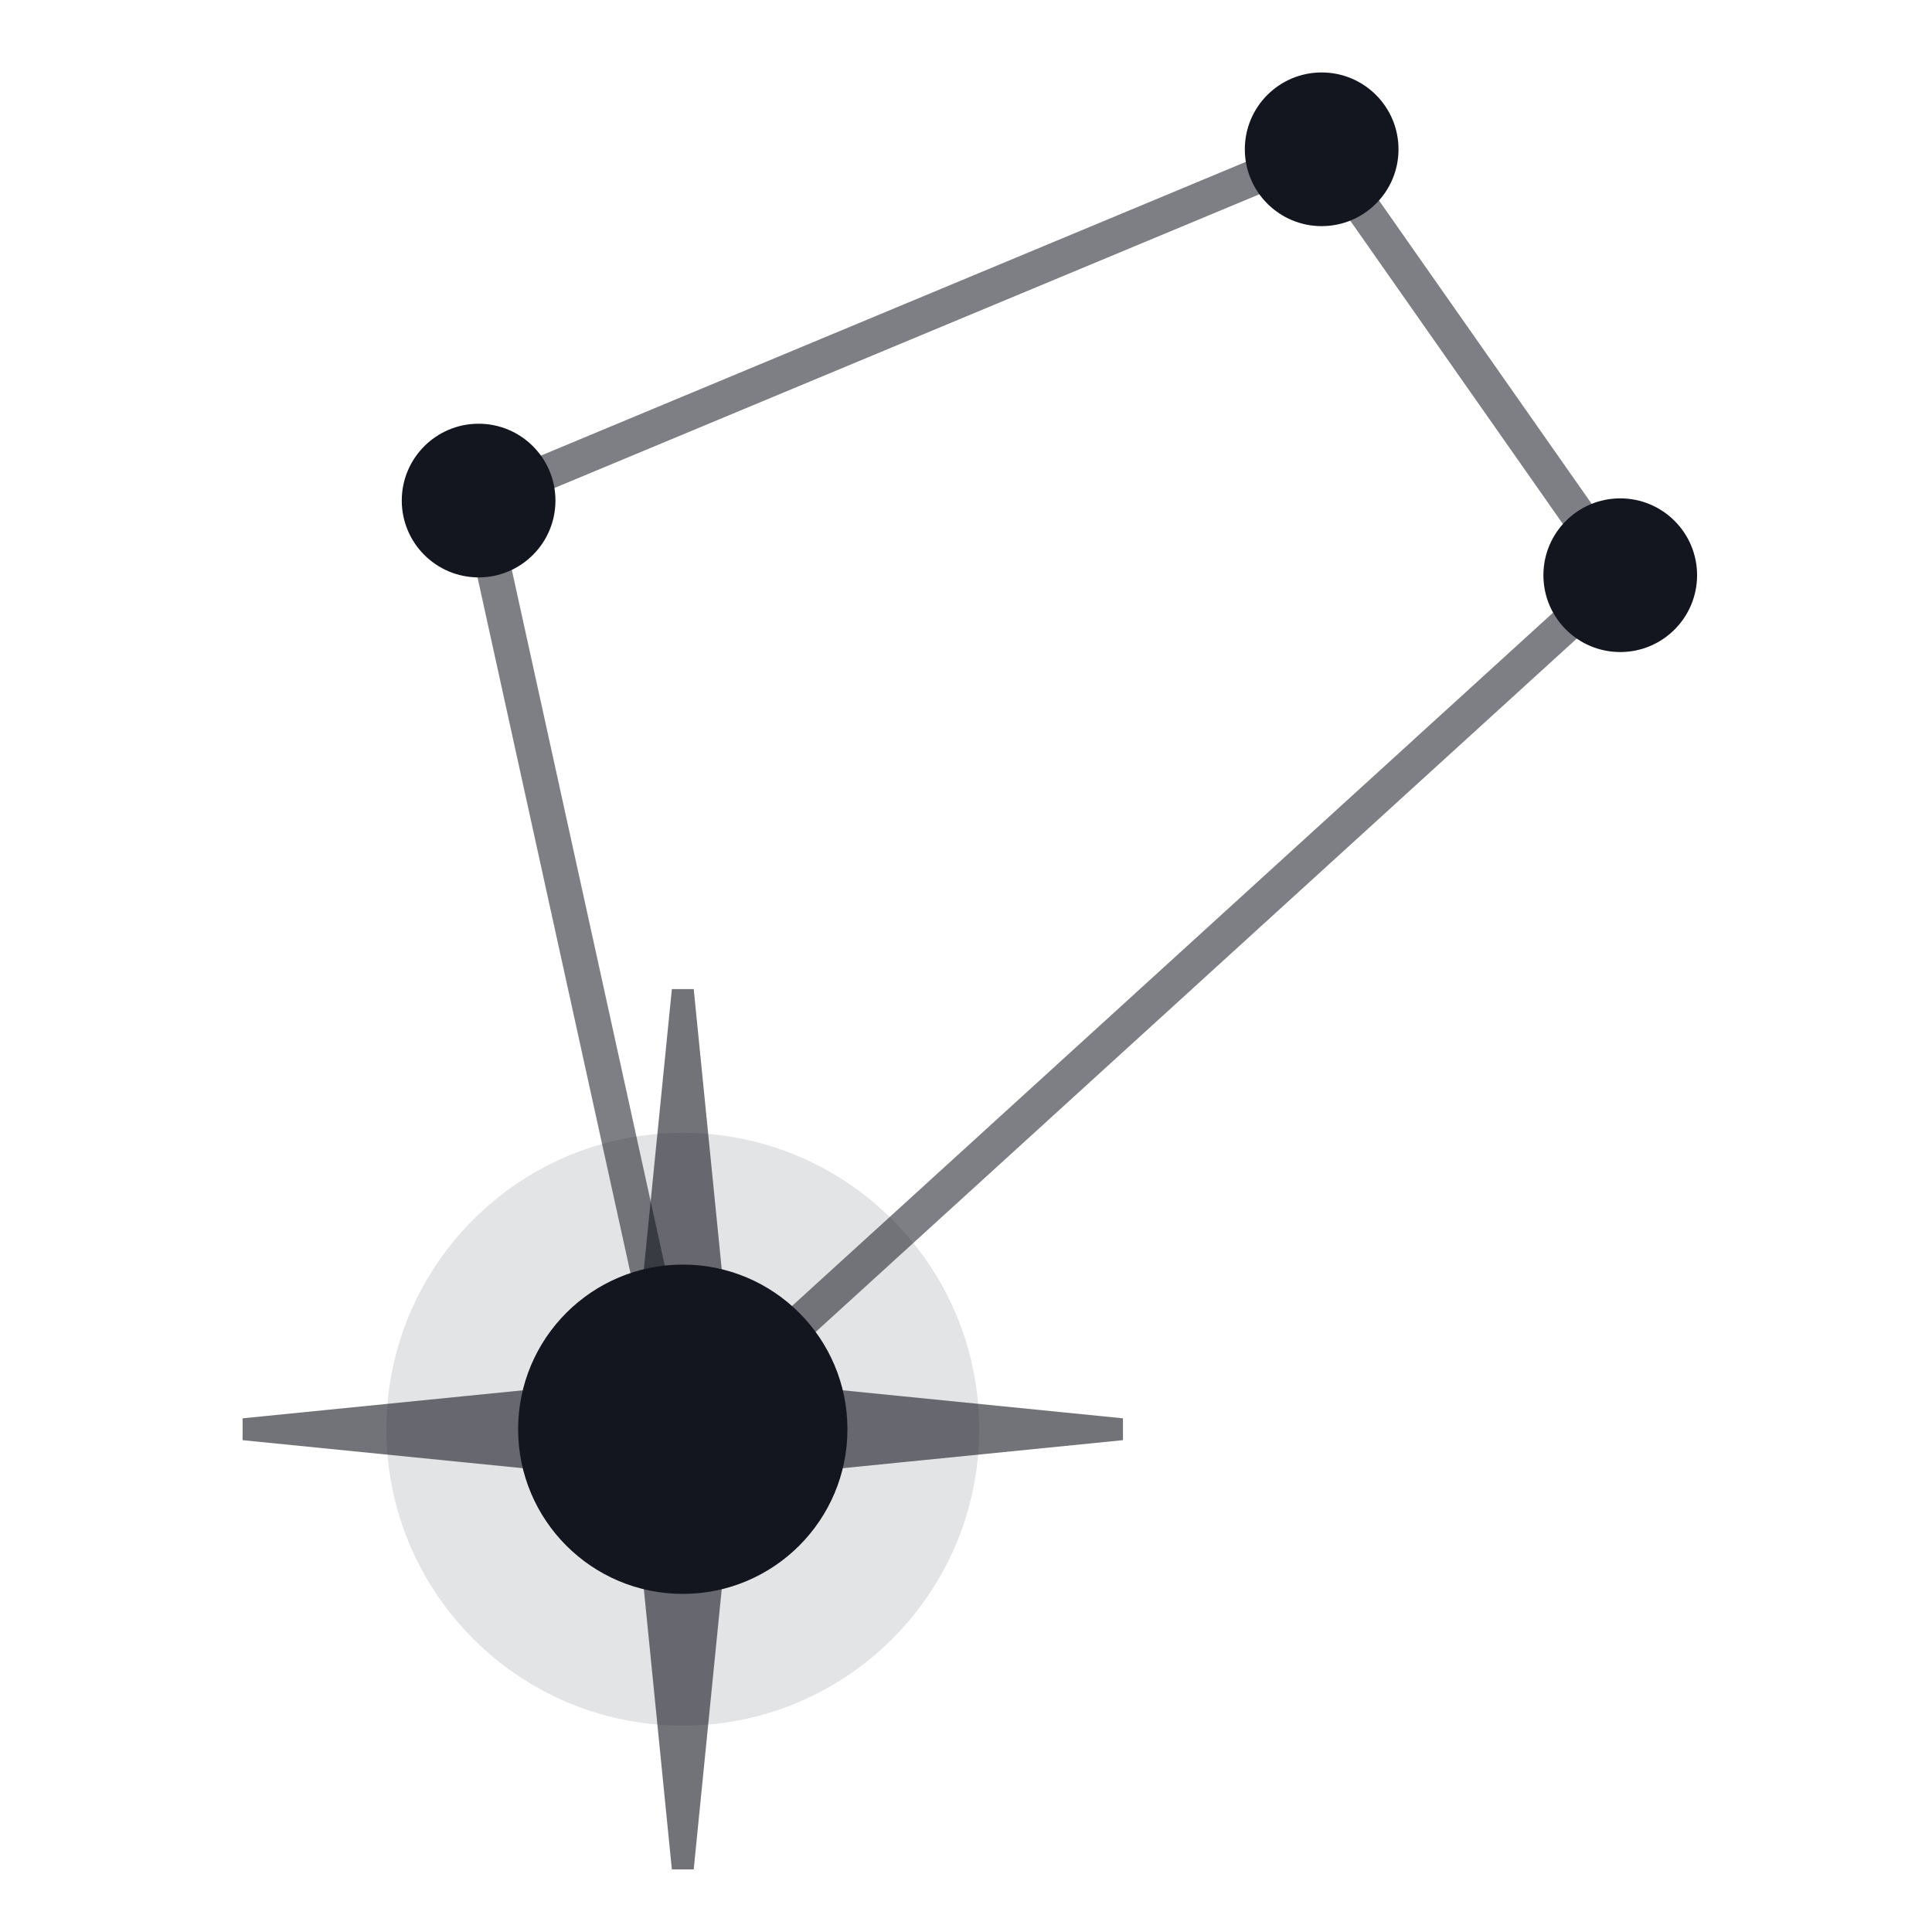
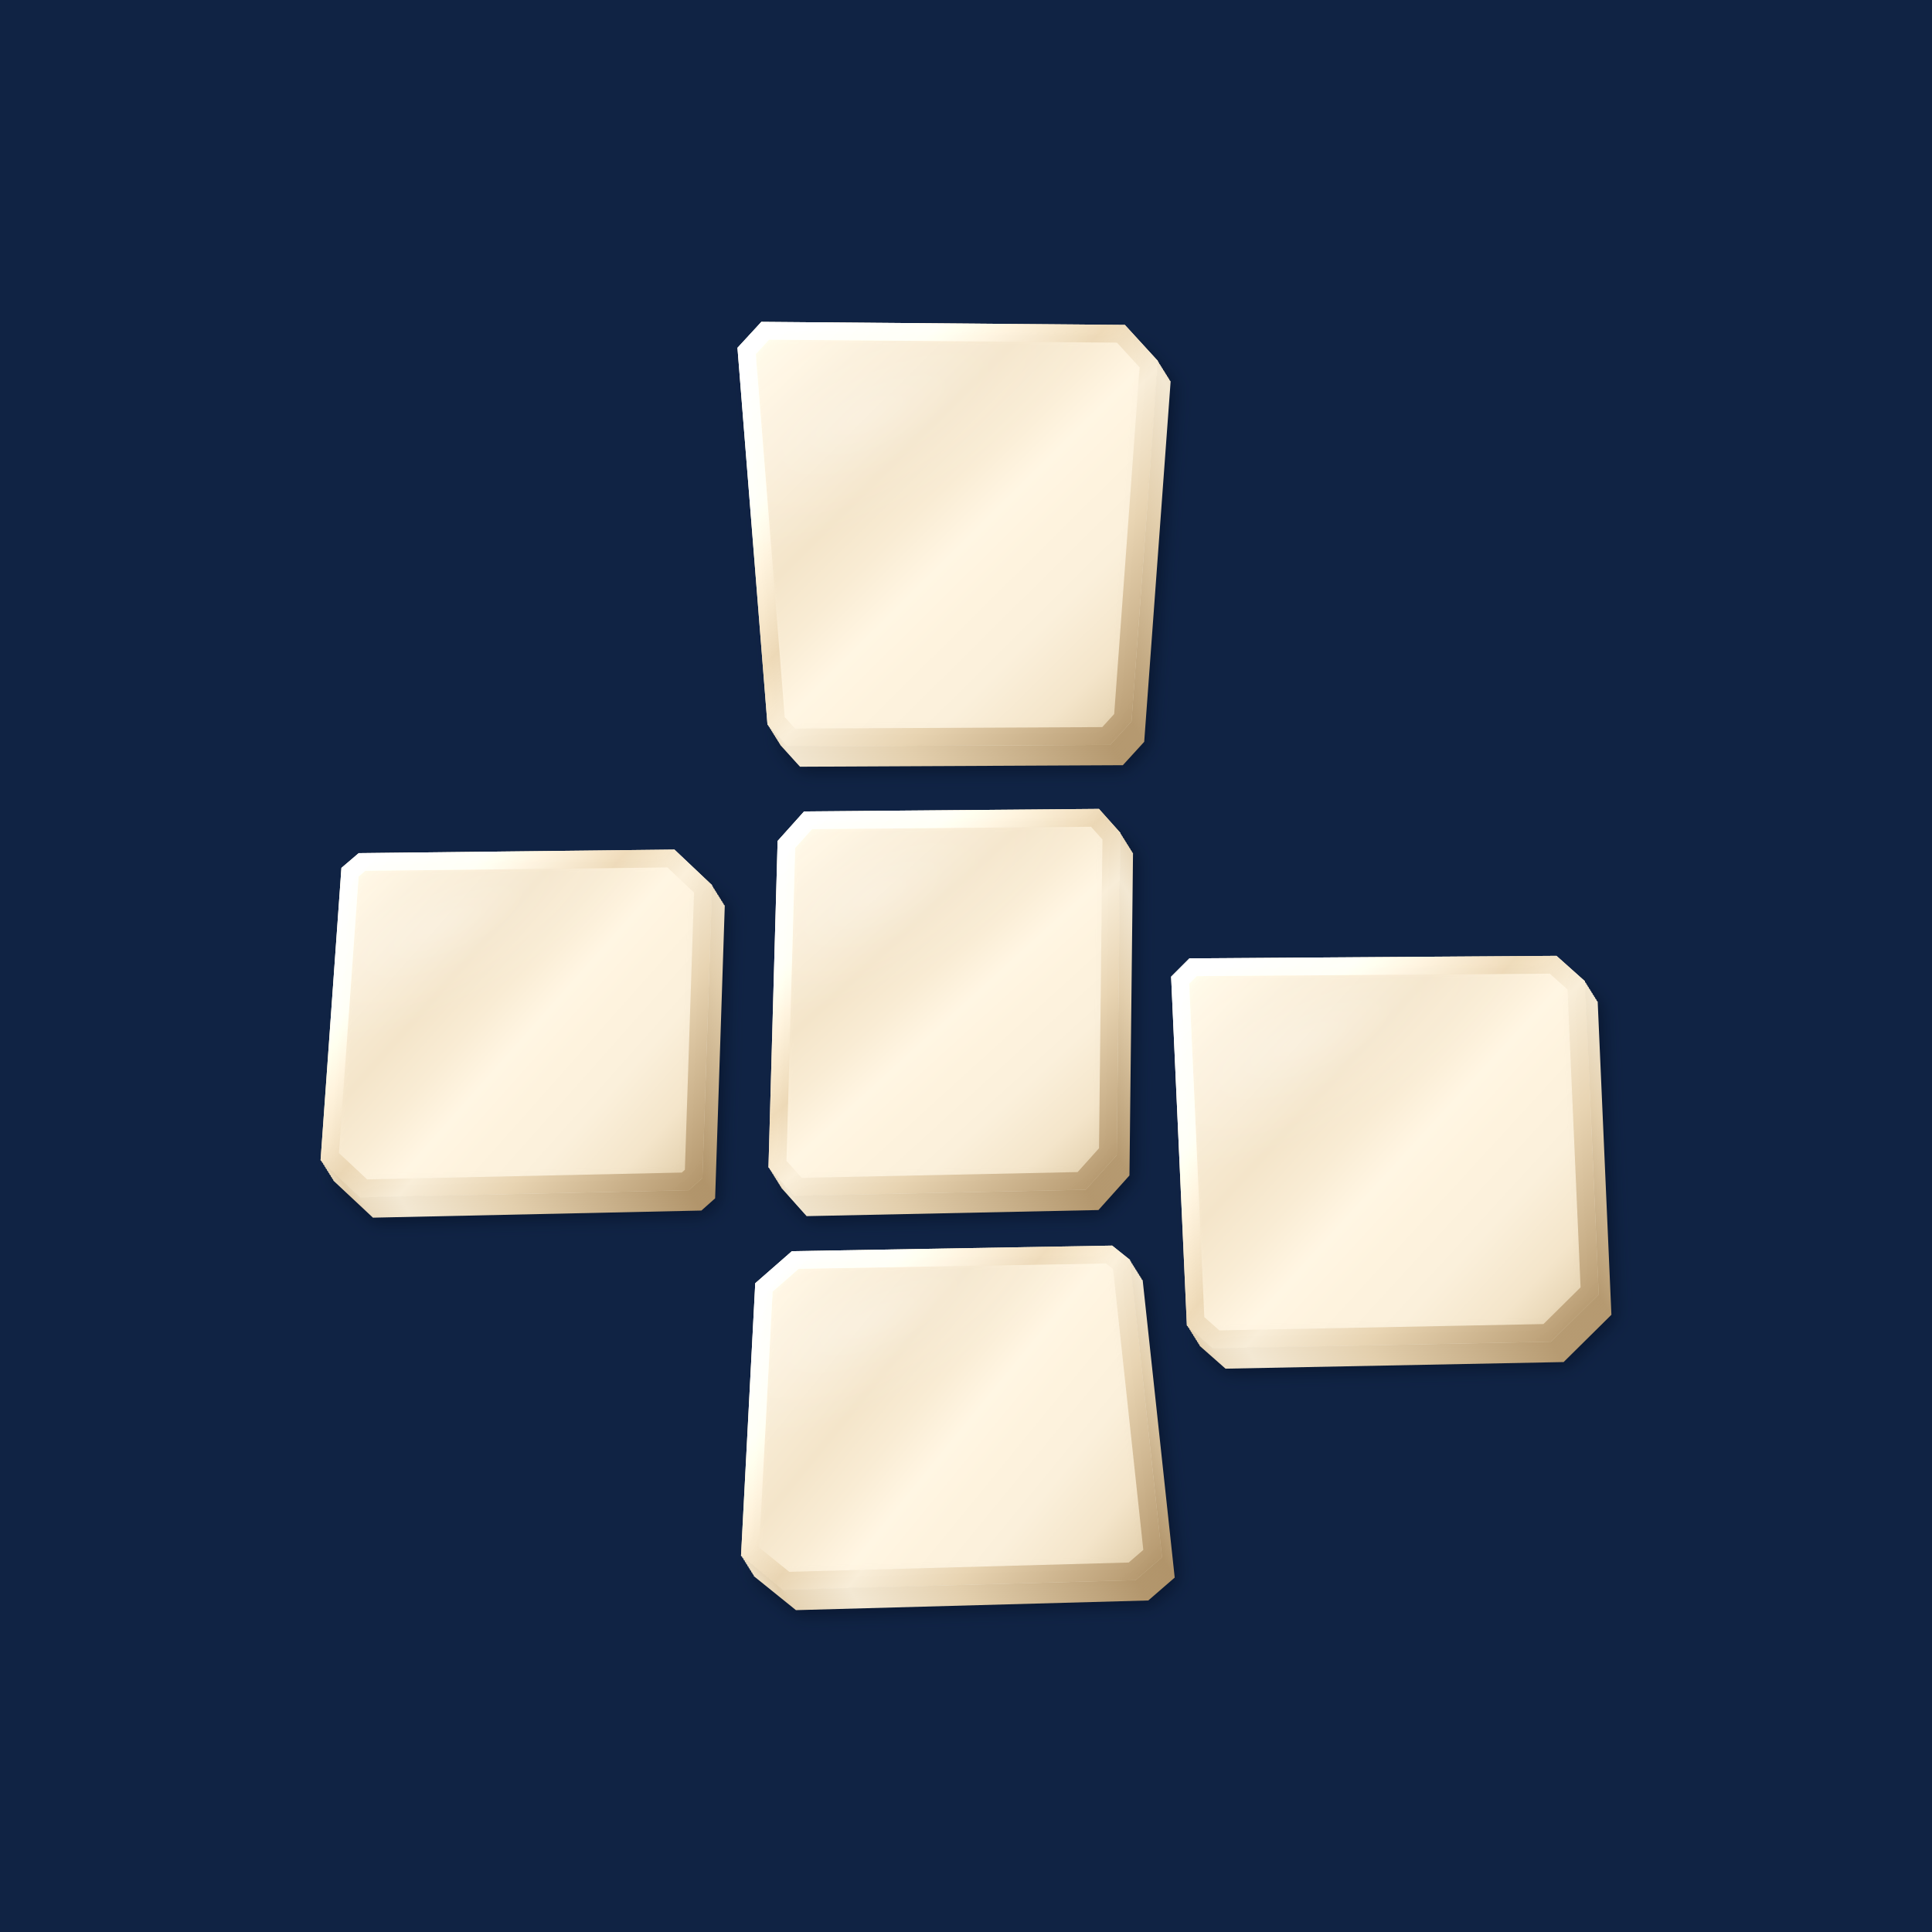
- <svg xmlns="http://www.w3.org/2000/svg" viewBox="52 27 88 88" role="img" aria-label="Project Spica">
-   <style>
-     :root { color: #14161f; }
-     @media (prefers-color-scheme: dark) { :root { color: #e8ecf6; } }
-   </style>
-   <g fill="currentColor" stroke="currentColor">
-     <path d="M 83.1 92.1 L 73.8 49.8 L 112.2 33.8 L 125.8 53.2 Z" fill="none" stroke-width="1.6" stroke-linejoin="round" opacity="0.55" />
-     <circle cx="73.8" cy="49.8" r="3" />
-     <circle cx="112.2" cy="33.8" r="3" />
-     <circle cx="125.8" cy="53.2" r="3" />
-     <circle cx="83.1" cy="92.1" r="13" opacity="0.12" />
-     <path d="M 63.1 92.1 L 83.1 90.1 L 103.1 92.1 L 83.1 94.1 Z" opacity="0.6" />
-     <path d="M 83.1 72.1 L 81.1 92.1 L 83.1 112.1 L 85.1 92.1 Z" opacity="0.6" />
-     <circle cx="83.1" cy="92.1" r="7" />
+ <svg xmlns="http://www.w3.org/2000/svg" viewBox="267.69 88.5 38 38">
+   <defs>
+     <filter id="shadow" x="-25%" y="-25%" width="160%" height="160%" color-interpolation-filters="sRGB">
+       <feGaussianBlur stdDeviation="0.19" />
+     </filter>
+     <filter id="ceramic" x="-10%" y="-10%" width="120%" height="120%" color-interpolation-filters="sRGB">
+       <feGaussianBlur in="SourceAlpha" stdDeviation="0.22" result="bump" />
+       <feSpecularLighting in="bump" surfaceScale="1.15" specularConstant="0.35" specularExponent="32" lighting-color="#ffffff" result="shine">
+         <feDistantLight azimuth="225" elevation="50" />
+       </feSpecularLighting>
+       <feComposite in="shine" in2="SourceAlpha" operator="in" result="shine" />
+       <feComposite in="SourceGraphic" in2="shine" operator="arithmetic" k1="0" k2="1" k3="0.65" k4="0" />
+     </filter>
+     <clipPath id="clip0">
+       <path d="M289.78 107.04L289.17 107.72L283.43 107.84L282.93 107.28L283.11 100.86L283.63 100.28L289.43 100.23L289.85 100.70Z" />
+     </clipPath>
+     <linearGradient id="glaze0" gradientUnits="userSpaceOnUse" x1="282.93" y1="100.23" x2="289.85" y2="107.84">
+       <stop offset="0" stop-color="#fff8ea" />
+       <stop offset="0.18" stop-color="#f3e8d3" />
+       <stop offset="0.35" stop-color="#ecddc2" />
+       <stop offset="0.44" stop-color="#f1e4cc" />
+       <stop offset="0.53" stop-color="#f8eedb" />
+       <stop offset="0.61" stop-color="#f6ebd6" />
+       <stop offset="0.72" stop-color="#f3e8d3" />
+       <stop offset="0.84" stop-color="#ecddc2" />
+       <stop offset="1" stop-color="#cfb991" />
+     </linearGradient>
+     <linearGradient id="bevel0" gradientUnits="userSpaceOnUse" x1="282.93" y1="100.23" x2="289.85" y2="107.84">
+       <stop offset="0" stop-color="#fffdf7" />
+       <stop offset="0.24" stop-color="#fff9eb" />
+       <stop offset="0.44" stop-color="#e3cfad" />
+       <stop offset="0.55" stop-color="#f3e8d3" />
+       <stop offset="0.70" stop-color="#e3cfad" />
+       <stop offset="1" stop-color="#a98b60" />
+     </linearGradient>
+     <radialGradient id="reflection0" gradientUnits="userSpaceOnUse" cx="0" cy="0" r="1" gradientTransform="translate(285.006 101.9042) rotate(-25) scale(4.2904 1.8264)">
+       <stop offset="0" stop-color="white" stop-opacity=".26" />
+       <stop offset=".45" stop-color="white" stop-opacity=".11" />
+       <stop offset="1" stop-color="white" stop-opacity="0" />
+     </radialGradient>
+     <clipPath id="clip1">
+       <path d="M290.67 115.10L290.15 115.55L283.22 115.74L282.39 115.07L282.67 109.71L283.39 109.08L289.69 108.97L290.04 109.25Z" />
+     </clipPath>
+     <linearGradient id="glaze1" gradientUnits="userSpaceOnUse" x1="282.39" y1="108.97" x2="290.67" y2="115.74">
+       <stop offset="0" stop-color="#fff8ea" />
+       <stop offset="0.18" stop-color="#f3e8d3" />
+       <stop offset="0.35" stop-color="#ecddc2" />
+       <stop offset="0.44" stop-color="#f1e4cc" />
+       <stop offset="0.53" stop-color="#f8eedb" />
+       <stop offset="0.61" stop-color="#f6ebd6" />
+       <stop offset="0.72" stop-color="#f3e8d3" />
+       <stop offset="0.84" stop-color="#ecddc2" />
+       <stop offset="1" stop-color="#cfb991" />
+     </linearGradient>
+     <linearGradient id="bevel1" gradientUnits="userSpaceOnUse" x1="282.39" y1="108.97" x2="290.67" y2="115.74">
+       <stop offset="0" stop-color="#fffdf7" />
+       <stop offset="0.24" stop-color="#fff9eb" />
+       <stop offset="0.44" stop-color="#e3cfad" />
+       <stop offset="0.55" stop-color="#f3e8d3" />
+       <stop offset="0.70" stop-color="#e3cfad" />
+       <stop offset="1" stop-color="#a98b60" />
+     </linearGradient>
+     <radialGradient id="reflection1" gradientUnits="userSpaceOnUse" cx="0" cy="0" r="1" gradientTransform="translate(284.874 110.4594) rotate(-25) scale(5.1336 1.6248)">
+       <stop offset="0" stop-color="white" stop-opacity=".26" />
+       <stop offset=".45" stop-color="white" stop-opacity=".11" />
+       <stop offset="1" stop-color="white" stop-opacity="0" />
+     </radialGradient>
+     <clipPath id="clip2">
+       <path d="M281.48 107.49L281.21 107.73L274.75 107.87L273.97 107.14L274.38 101.39L274.72 101.10L280.93 101.03L281.67 101.73Z" />
+     </clipPath>
+     <linearGradient id="glaze2" gradientUnits="userSpaceOnUse" x1="273.97" y1="101.03" x2="281.67" y2="107.87">
+       <stop offset="0" stop-color="#fff8ea" />
+       <stop offset="0.18" stop-color="#f3e8d3" />
+       <stop offset="0.35" stop-color="#ecddc2" />
+       <stop offset="0.44" stop-color="#f1e4cc" />
+       <stop offset="0.53" stop-color="#f8eedb" />
+       <stop offset="0.61" stop-color="#f6ebd6" />
+       <stop offset="0.72" stop-color="#f3e8d3" />
+       <stop offset="0.84" stop-color="#ecddc2" />
+       <stop offset="1" stop-color="#cfb991" />
+     </linearGradient>
+     <linearGradient id="bevel2" gradientUnits="userSpaceOnUse" x1="273.97" y1="101.03" x2="281.67" y2="107.87">
+       <stop offset="0" stop-color="#fffdf7" />
+       <stop offset="0.24" stop-color="#fff9eb" />
+       <stop offset="0.44" stop-color="#e3cfad" />
+       <stop offset="0.55" stop-color="#f3e8d3" />
+       <stop offset="0.70" stop-color="#e3cfad" />
+       <stop offset="1" stop-color="#a98b60" />
+     </linearGradient>
+     <radialGradient id="reflection2" gradientUnits="userSpaceOnUse" cx="0" cy="0" r="1" gradientTransform="translate(276.28 102.5348) rotate(-25) scale(4.774 1.6416)">
+       <stop offset="0" stop-color="white" stop-opacity=".26" />
+       <stop offset=".45" stop-color="white" stop-opacity=".11" />
+       <stop offset="1" stop-color="white" stop-opacity="0" />
+     </radialGradient>
+     <clipPath id="clip3">
+       <path d="M290.07 98.36L289.65 98.82L283.30 98.85L282.91 98.42L282.32 91.01L282.79 90.50L289.94 90.56L290.59 91.27Z" />
+     </clipPath>
+     <linearGradient id="glaze3" gradientUnits="userSpaceOnUse" x1="282.32" y1="90.5" x2="290.59" y2="98.85">
+       <stop offset="0" stop-color="#fff8ea" />
+       <stop offset="0.18" stop-color="#f3e8d3" />
+       <stop offset="0.35" stop-color="#ecddc2" />
+       <stop offset="0.44" stop-color="#f1e4cc" />
+       <stop offset="0.53" stop-color="#f8eedb" />
+       <stop offset="0.61" stop-color="#f6ebd6" />
+       <stop offset="0.72" stop-color="#f3e8d3" />
+       <stop offset="0.84" stop-color="#ecddc2" />
+       <stop offset="1" stop-color="#cfb991" />
+     </linearGradient>
+     <linearGradient id="bevel3" gradientUnits="userSpaceOnUse" x1="282.32" y1="90.5" x2="290.59" y2="98.85">
+       <stop offset="0" stop-color="#fffdf7" />
+       <stop offset="0.24" stop-color="#fff9eb" />
+       <stop offset="0.44" stop-color="#e3cfad" />
+       <stop offset="0.55" stop-color="#f3e8d3" />
+       <stop offset="0.70" stop-color="#e3cfad" />
+       <stop offset="1" stop-color="#a98b60" />
+     </linearGradient>
+     <radialGradient id="reflection3" gradientUnits="userSpaceOnUse" cx="0" cy="0" r="1" gradientTransform="translate(284.801 92.337) rotate(-25) scale(5.1274 2.004)">
+       <stop offset="0" stop-color="white" stop-opacity=".26" />
+       <stop offset=".45" stop-color="white" stop-opacity=".11" />
+       <stop offset="1" stop-color="white" stop-opacity="0" />
+     </radialGradient>
+     <clipPath id="clip4">
+       <path d="M299.41 109.78L298.47 110.71L291.82 110.84L291.31 110.39L291.00 103.53L291.36 103.17L298.58 103.12L299.14 103.62Z" />
+     </clipPath>
+     <linearGradient id="glaze4" gradientUnits="userSpaceOnUse" x1="291.0" y1="103.12" x2="299.41" y2="110.84">
+       <stop offset="0" stop-color="#fff8ea" />
+       <stop offset="0.18" stop-color="#f3e8d3" />
+       <stop offset="0.35" stop-color="#ecddc2" />
+       <stop offset="0.44" stop-color="#f1e4cc" />
+       <stop offset="0.53" stop-color="#f8eedb" />
+       <stop offset="0.61" stop-color="#f6ebd6" />
+       <stop offset="0.72" stop-color="#f3e8d3" />
+       <stop offset="0.84" stop-color="#ecddc2" />
+       <stop offset="1" stop-color="#cfb991" />
+     </linearGradient>
+     <linearGradient id="bevel4" gradientUnits="userSpaceOnUse" x1="291.0" y1="103.12" x2="299.41" y2="110.84">
+       <stop offset="0" stop-color="#fffdf7" />
+       <stop offset="0.24" stop-color="#fff9eb" />
+       <stop offset="0.44" stop-color="#e3cfad" />
+       <stop offset="0.55" stop-color="#f3e8d3" />
+       <stop offset="0.70" stop-color="#e3cfad" />
+       <stop offset="1" stop-color="#a98b60" />
+     </linearGradient>
+     <radialGradient id="reflection4" gradientUnits="userSpaceOnUse" cx="0" cy="0" r="1" gradientTransform="translate(293.523 104.8184) rotate(-25) scale(5.2142 1.8528)">
+       <stop offset="0" stop-color="white" stop-opacity=".26" />
+       <stop offset=".45" stop-color="white" stop-opacity=".11" />
+       <stop offset="1" stop-color="white" stop-opacity="0" />
+     </radialGradient>
+   </defs>
+   <rect x="267.69" y="88.5" width="38" height="38" fill="#102344" />
+   <g id="spica-dot" transform="translate(-0.125 4.18)">
+     <g data-tile="spica" transform="translate(0.0 0.0)">
+       <path d="M289.78 107.04L289.17 107.72L283.43 107.84L282.93 107.28L283.11 100.86L283.63 100.28L289.43 100.23L289.85 100.70Z" transform="translate(.30 .46)" fill="#000817" opacity=".55" filter="url(#shadow)" />
+       <path d="M289.78 107.04L289.17 107.72L283.43 107.84L282.93 107.28L283.11 100.86L283.63 100.28L289.43 100.23L289.85 100.70Z" transform="translate(0.25 0.4)" fill="url(#bevel0)" />
+       <path d="M289.78 107.04L289.17 107.72L283.43 107.84L282.93 107.28L283.11 100.86L283.63 100.28L289.43 100.23L289.85 100.70Z" transform="translate(0.225 0.36)" fill="url(#bevel0)" />
+       <path d="M289.78 107.04L289.17 107.72L283.43 107.84L282.93 107.28L283.11 100.86L283.63 100.28L289.43 100.23L289.85 100.70Z" transform="translate(0.2 0.32)" fill="url(#bevel0)" />
+       <path d="M289.78 107.04L289.17 107.72L283.43 107.84L282.93 107.28L283.11 100.86L283.63 100.28L289.43 100.23L289.85 100.70Z" transform="translate(0.175 0.28)" fill="url(#bevel0)" />
+       <path d="M289.78 107.04L289.17 107.72L283.43 107.84L282.93 107.28L283.11 100.86L283.63 100.28L289.43 100.23L289.85 100.70Z" transform="translate(0.15 0.24)" fill="url(#bevel0)" />
+       <path d="M289.78 107.04L289.17 107.72L283.43 107.84L282.93 107.28L283.11 100.86L283.63 100.28L289.43 100.23L289.85 100.70Z" transform="translate(0.125 0.2)" fill="url(#bevel0)" />
+       <path d="M289.78 107.04L289.17 107.72L283.43 107.84L282.93 107.28L283.11 100.86L283.63 100.28L289.43 100.23L289.85 100.70Z" transform="translate(0.1 0.16)" fill="url(#bevel0)" />
+       <path d="M289.78 107.04L289.17 107.72L283.43 107.84L282.93 107.28L283.11 100.86L283.63 100.28L289.43 100.23L289.85 100.70Z" transform="translate(0.075 0.12)" fill="url(#bevel0)" />
+       <path d="M289.78 107.04L289.17 107.72L283.43 107.84L282.93 107.28L283.11 100.86L283.63 100.28L289.43 100.23L289.85 100.70Z" transform="translate(0.05 0.08)" fill="url(#bevel0)" />
+       <path d="M289.78 107.04L289.17 107.72L283.43 107.84L282.93 107.28L283.11 100.86L283.63 100.28L289.43 100.23L289.85 100.70Z" transform="translate(0.025 0.04)" fill="url(#bevel0)" />
+       <g filter="url(#ceramic)">
+         <path d="M289.78 107.04L289.17 107.72L283.43 107.84L282.93 107.28L283.11 100.86L283.63 100.28L289.43 100.23L289.85 100.70Z" fill="url(#glaze0)" />
+         <path d="M289.78 107.04L289.17 107.72L283.43 107.84L282.93 107.28L283.11 100.86L283.63 100.28L289.43 100.23L289.85 100.70Z" fill="none" stroke="url(#bevel0)" stroke-width=".70" stroke-linejoin="round" clip-path="url(#clip0)" />
+       </g>
+       <path d="M289.78 107.04L289.17 107.72L283.43 107.84L282.93 107.28L283.11 100.86L283.63 100.28L289.43 100.23L289.85 100.70Z" fill="url(#reflection0)" />
+     </g>
+     <g data-tile="spica" transform="translate(0.0 -0.1505859)">
+       <path d="M290.67 115.10L290.15 115.55L283.22 115.74L282.39 115.07L282.67 109.71L283.39 109.08L289.69 108.97L290.04 109.25Z" transform="translate(.30 .46)" fill="#000817" opacity=".55" filter="url(#shadow)" />
+       <path d="M290.67 115.10L290.15 115.55L283.22 115.74L282.39 115.07L282.67 109.71L283.39 109.08L289.69 108.97L290.04 109.25Z" transform="translate(0.25 0.4)" fill="url(#bevel1)" />
+       <path d="M290.67 115.10L290.15 115.55L283.22 115.74L282.39 115.07L282.67 109.71L283.39 109.08L289.69 108.97L290.04 109.25Z" transform="translate(0.225 0.36)" fill="url(#bevel1)" />
+       <path d="M290.67 115.10L290.15 115.55L283.22 115.74L282.39 115.07L282.67 109.71L283.39 109.08L289.69 108.97L290.04 109.25Z" transform="translate(0.2 0.32)" fill="url(#bevel1)" />
+       <path d="M290.67 115.10L290.15 115.55L283.22 115.74L282.39 115.07L282.67 109.71L283.39 109.08L289.69 108.97L290.04 109.25Z" transform="translate(0.175 0.28)" fill="url(#bevel1)" />
+       <path d="M290.67 115.10L290.15 115.55L283.22 115.74L282.39 115.07L282.67 109.71L283.39 109.08L289.69 108.97L290.04 109.25Z" transform="translate(0.15 0.24)" fill="url(#bevel1)" />
+       <path d="M290.67 115.10L290.15 115.55L283.22 115.74L282.39 115.07L282.67 109.71L283.39 109.08L289.69 108.97L290.04 109.25Z" transform="translate(0.125 0.2)" fill="url(#bevel1)" />
+       <path d="M290.67 115.10L290.15 115.55L283.22 115.74L282.39 115.07L282.67 109.71L283.39 109.08L289.69 108.97L290.04 109.25Z" transform="translate(0.1 0.16)" fill="url(#bevel1)" />
+       <path d="M290.67 115.10L290.15 115.55L283.22 115.74L282.39 115.07L282.67 109.71L283.39 109.08L289.69 108.97L290.04 109.25Z" transform="translate(0.075 0.12)" fill="url(#bevel1)" />
+       <path d="M290.67 115.10L290.15 115.55L283.22 115.74L282.39 115.07L282.67 109.71L283.39 109.08L289.69 108.97L290.04 109.25Z" transform="translate(0.05 0.08)" fill="url(#bevel1)" />
+       <path d="M290.67 115.10L290.15 115.55L283.22 115.74L282.39 115.07L282.67 109.71L283.39 109.08L289.69 108.97L290.04 109.25Z" transform="translate(0.025 0.04)" fill="url(#bevel1)" />
+       <g filter="url(#ceramic)">
+         <path d="M290.67 115.10L290.15 115.55L283.22 115.74L282.39 115.07L282.67 109.71L283.39 109.08L289.69 108.97L290.04 109.25Z" fill="url(#glaze1)" />
+         <path d="M290.67 115.10L290.15 115.55L283.22 115.74L282.39 115.07L282.67 109.71L283.39 109.08L289.69 108.97L290.04 109.25Z" fill="none" stroke="url(#bevel1)" stroke-width=".70" stroke-linejoin="round" clip-path="url(#clip1)" />
+       </g>
+       <path d="M290.67 115.10L290.15 115.55L283.22 115.74L282.39 115.07L282.67 109.71L283.39 109.08L289.69 108.97L290.04 109.25Z" fill="url(#reflection1)" />
+     </g>
+     <g data-tile="spica" transform="translate(0.1505859 0.0)">
+       <path d="M281.48 107.49L281.21 107.73L274.75 107.87L273.97 107.14L274.38 101.39L274.72 101.10L280.93 101.03L281.67 101.73Z" transform="translate(.30 .46)" fill="#000817" opacity=".55" filter="url(#shadow)" />
+       <path d="M281.48 107.49L281.21 107.73L274.75 107.87L273.97 107.14L274.38 101.39L274.72 101.10L280.93 101.03L281.67 101.73Z" transform="translate(0.25 0.4)" fill="url(#bevel2)" />
+       <path d="M281.48 107.49L281.21 107.73L274.75 107.87L273.97 107.14L274.38 101.39L274.72 101.10L280.93 101.03L281.67 101.73Z" transform="translate(0.225 0.36)" fill="url(#bevel2)" />
+       <path d="M281.48 107.49L281.21 107.73L274.75 107.87L273.97 107.14L274.38 101.39L274.72 101.10L280.93 101.03L281.67 101.73Z" transform="translate(0.2 0.32)" fill="url(#bevel2)" />
+       <path d="M281.48 107.49L281.21 107.73L274.75 107.87L273.97 107.14L274.38 101.39L274.72 101.10L280.93 101.03L281.67 101.73Z" transform="translate(0.175 0.28)" fill="url(#bevel2)" />
+       <path d="M281.48 107.49L281.21 107.73L274.75 107.87L273.97 107.14L274.38 101.39L274.72 101.10L280.93 101.03L281.67 101.73Z" transform="translate(0.15 0.24)" fill="url(#bevel2)" />
+       <path d="M281.48 107.49L281.21 107.73L274.75 107.87L273.97 107.14L274.38 101.39L274.72 101.10L280.93 101.03L281.67 101.73Z" transform="translate(0.125 0.2)" fill="url(#bevel2)" />
+       <path d="M281.48 107.49L281.21 107.73L274.75 107.87L273.97 107.14L274.38 101.39L274.72 101.10L280.93 101.03L281.67 101.73Z" transform="translate(0.1 0.16)" fill="url(#bevel2)" />
+       <path d="M281.48 107.49L281.21 107.73L274.75 107.87L273.97 107.14L274.38 101.39L274.72 101.10L280.93 101.03L281.67 101.73Z" transform="translate(0.075 0.12)" fill="url(#bevel2)" />
+       <path d="M281.48 107.49L281.21 107.73L274.75 107.87L273.97 107.14L274.38 101.39L274.72 101.10L280.93 101.03L281.67 101.73Z" transform="translate(0.05 0.08)" fill="url(#bevel2)" />
+       <path d="M281.48 107.49L281.21 107.73L274.75 107.87L273.97 107.14L274.38 101.39L274.72 101.10L280.93 101.03L281.67 101.73Z" transform="translate(0.025 0.04)" fill="url(#bevel2)" />
+       <g filter="url(#ceramic)">
+         <path d="M281.48 107.49L281.21 107.73L274.75 107.87L273.97 107.14L274.38 101.39L274.72 101.10L280.93 101.03L281.67 101.73Z" fill="url(#glaze2)" />
+         <path d="M281.48 107.49L281.21 107.73L274.75 107.87L273.97 107.14L274.38 101.39L274.72 101.10L280.93 101.03L281.67 101.73Z" fill="none" stroke="url(#bevel2)" stroke-width=".70" stroke-linejoin="round" clip-path="url(#clip2)" />
+       </g>
+       <path d="M281.48 107.49L281.21 107.73L274.75 107.87L273.97 107.14L274.38 101.39L274.72 101.10L280.93 101.03L281.67 101.73Z" fill="url(#reflection2)" />
+     </g>
+     <g data-tile="spica" transform="translate(0.0 0.1505859)">
+       <path d="M290.07 98.36L289.65 98.82L283.30 98.85L282.91 98.42L282.32 91.01L282.79 90.50L289.94 90.56L290.59 91.27Z" transform="translate(.30 .46)" fill="#000817" opacity=".55" filter="url(#shadow)" />
+       <path d="M290.07 98.36L289.65 98.82L283.30 98.85L282.91 98.42L282.32 91.01L282.79 90.50L289.94 90.56L290.59 91.27Z" transform="translate(0.25 0.4)" fill="url(#bevel3)" />
+       <path d="M290.07 98.36L289.65 98.82L283.30 98.85L282.91 98.42L282.32 91.01L282.79 90.50L289.94 90.56L290.59 91.27Z" transform="translate(0.225 0.36)" fill="url(#bevel3)" />
+       <path d="M290.07 98.36L289.65 98.82L283.30 98.85L282.91 98.42L282.32 91.01L282.79 90.50L289.94 90.56L290.59 91.27Z" transform="translate(0.2 0.32)" fill="url(#bevel3)" />
+       <path d="M290.07 98.36L289.65 98.82L283.30 98.85L282.91 98.42L282.32 91.01L282.79 90.50L289.94 90.56L290.59 91.27Z" transform="translate(0.175 0.28)" fill="url(#bevel3)" />
+       <path d="M290.07 98.36L289.65 98.82L283.30 98.85L282.91 98.42L282.32 91.01L282.79 90.50L289.94 90.56L290.59 91.27Z" transform="translate(0.15 0.24)" fill="url(#bevel3)" />
+       <path d="M290.07 98.36L289.65 98.82L283.30 98.85L282.91 98.42L282.32 91.01L282.79 90.50L289.94 90.56L290.59 91.27Z" transform="translate(0.125 0.2)" fill="url(#bevel3)" />
+       <path d="M290.07 98.36L289.65 98.82L283.30 98.85L282.91 98.42L282.32 91.01L282.79 90.50L289.94 90.56L290.59 91.27Z" transform="translate(0.1 0.16)" fill="url(#bevel3)" />
+       <path d="M290.07 98.36L289.65 98.82L283.30 98.85L282.91 98.42L282.32 91.01L282.79 90.50L289.94 90.56L290.59 91.27Z" transform="translate(0.075 0.12)" fill="url(#bevel3)" />
+       <path d="M290.07 98.36L289.65 98.82L283.30 98.85L282.91 98.42L282.32 91.01L282.79 90.50L289.94 90.56L290.59 91.27Z" transform="translate(0.05 0.08)" fill="url(#bevel3)" />
+       <path d="M290.07 98.36L289.65 98.82L283.30 98.85L282.91 98.42L282.32 91.01L282.79 90.50L289.94 90.56L290.59 91.27Z" transform="translate(0.025 0.04)" fill="url(#bevel3)" />
+       <g filter="url(#ceramic)">
+         <path d="M290.07 98.36L289.65 98.82L283.30 98.85L282.91 98.42L282.32 91.01L282.79 90.50L289.94 90.56L290.59 91.27Z" fill="url(#glaze3)" />
+         <path d="M290.07 98.36L289.65 98.82L283.30 98.85L282.91 98.42L282.32 91.01L282.79 90.50L289.94 90.56L290.59 91.27Z" fill="none" stroke="url(#bevel3)" stroke-width=".70" stroke-linejoin="round" clip-path="url(#clip3)" />
+       </g>
+       <path d="M290.07 98.36L289.65 98.82L283.30 98.85L282.91 98.42L282.32 91.01L282.79 90.50L289.94 90.56L290.59 91.27Z" fill="url(#reflection3)" />
+     </g>
+     <g data-tile="spica" transform="translate(-0.1505859 0.0)">
+       <path d="M299.41 109.78L298.47 110.71L291.82 110.84L291.31 110.39L291.00 103.53L291.36 103.17L298.58 103.12L299.14 103.62Z" transform="translate(.30 .46)" fill="#000817" opacity=".55" filter="url(#shadow)" />
+       <path d="M299.41 109.78L298.47 110.71L291.82 110.84L291.31 110.39L291.00 103.53L291.36 103.17L298.58 103.12L299.14 103.62Z" transform="translate(0.25 0.4)" fill="url(#bevel4)" />
+       <path d="M299.41 109.78L298.47 110.71L291.82 110.84L291.31 110.39L291.00 103.53L291.36 103.17L298.58 103.12L299.14 103.62Z" transform="translate(0.225 0.36)" fill="url(#bevel4)" />
+       <path d="M299.41 109.78L298.47 110.71L291.82 110.84L291.31 110.39L291.00 103.53L291.36 103.17L298.58 103.12L299.14 103.62Z" transform="translate(0.2 0.32)" fill="url(#bevel4)" />
+       <path d="M299.41 109.78L298.47 110.71L291.82 110.84L291.31 110.39L291.00 103.53L291.36 103.17L298.58 103.12L299.14 103.62Z" transform="translate(0.175 0.28)" fill="url(#bevel4)" />
+       <path d="M299.41 109.78L298.47 110.71L291.82 110.84L291.31 110.39L291.00 103.53L291.36 103.17L298.58 103.12L299.14 103.62Z" transform="translate(0.15 0.24)" fill="url(#bevel4)" />
+       <path d="M299.41 109.78L298.47 110.71L291.82 110.84L291.31 110.39L291.00 103.53L291.36 103.17L298.58 103.12L299.14 103.62Z" transform="translate(0.125 0.2)" fill="url(#bevel4)" />
+       <path d="M299.41 109.78L298.47 110.71L291.82 110.84L291.31 110.39L291.00 103.53L291.36 103.17L298.58 103.12L299.14 103.62Z" transform="translate(0.1 0.16)" fill="url(#bevel4)" />
+       <path d="M299.41 109.78L298.47 110.71L291.82 110.84L291.31 110.39L291.00 103.53L291.36 103.17L298.58 103.12L299.14 103.62Z" transform="translate(0.075 0.12)" fill="url(#bevel4)" />
+       <path d="M299.41 109.78L298.47 110.71L291.82 110.84L291.31 110.39L291.00 103.53L291.36 103.17L298.58 103.12L299.14 103.62Z" transform="translate(0.05 0.08)" fill="url(#bevel4)" />
+       <path d="M299.41 109.78L298.47 110.71L291.82 110.84L291.31 110.39L291.00 103.53L291.36 103.17L298.58 103.12L299.14 103.62Z" transform="translate(0.025 0.04)" fill="url(#bevel4)" />
+       <g filter="url(#ceramic)">
+         <path d="M299.41 109.78L298.47 110.71L291.82 110.84L291.31 110.39L291.00 103.53L291.36 103.17L298.58 103.12L299.14 103.62Z" fill="url(#glaze4)" />
+         <path d="M299.41 109.78L298.47 110.71L291.82 110.84L291.31 110.39L291.00 103.53L291.36 103.17L298.58 103.12L299.14 103.62Z" fill="none" stroke="url(#bevel4)" stroke-width=".70" stroke-linejoin="round" clip-path="url(#clip4)" />
+       </g>
+       <path d="M299.41 109.78L298.47 110.71L291.82 110.84L291.31 110.39L291.00 103.53L291.36 103.17L298.58 103.12L299.14 103.62Z" fill="url(#reflection4)" />
+     </g>
  </g>
</svg>
